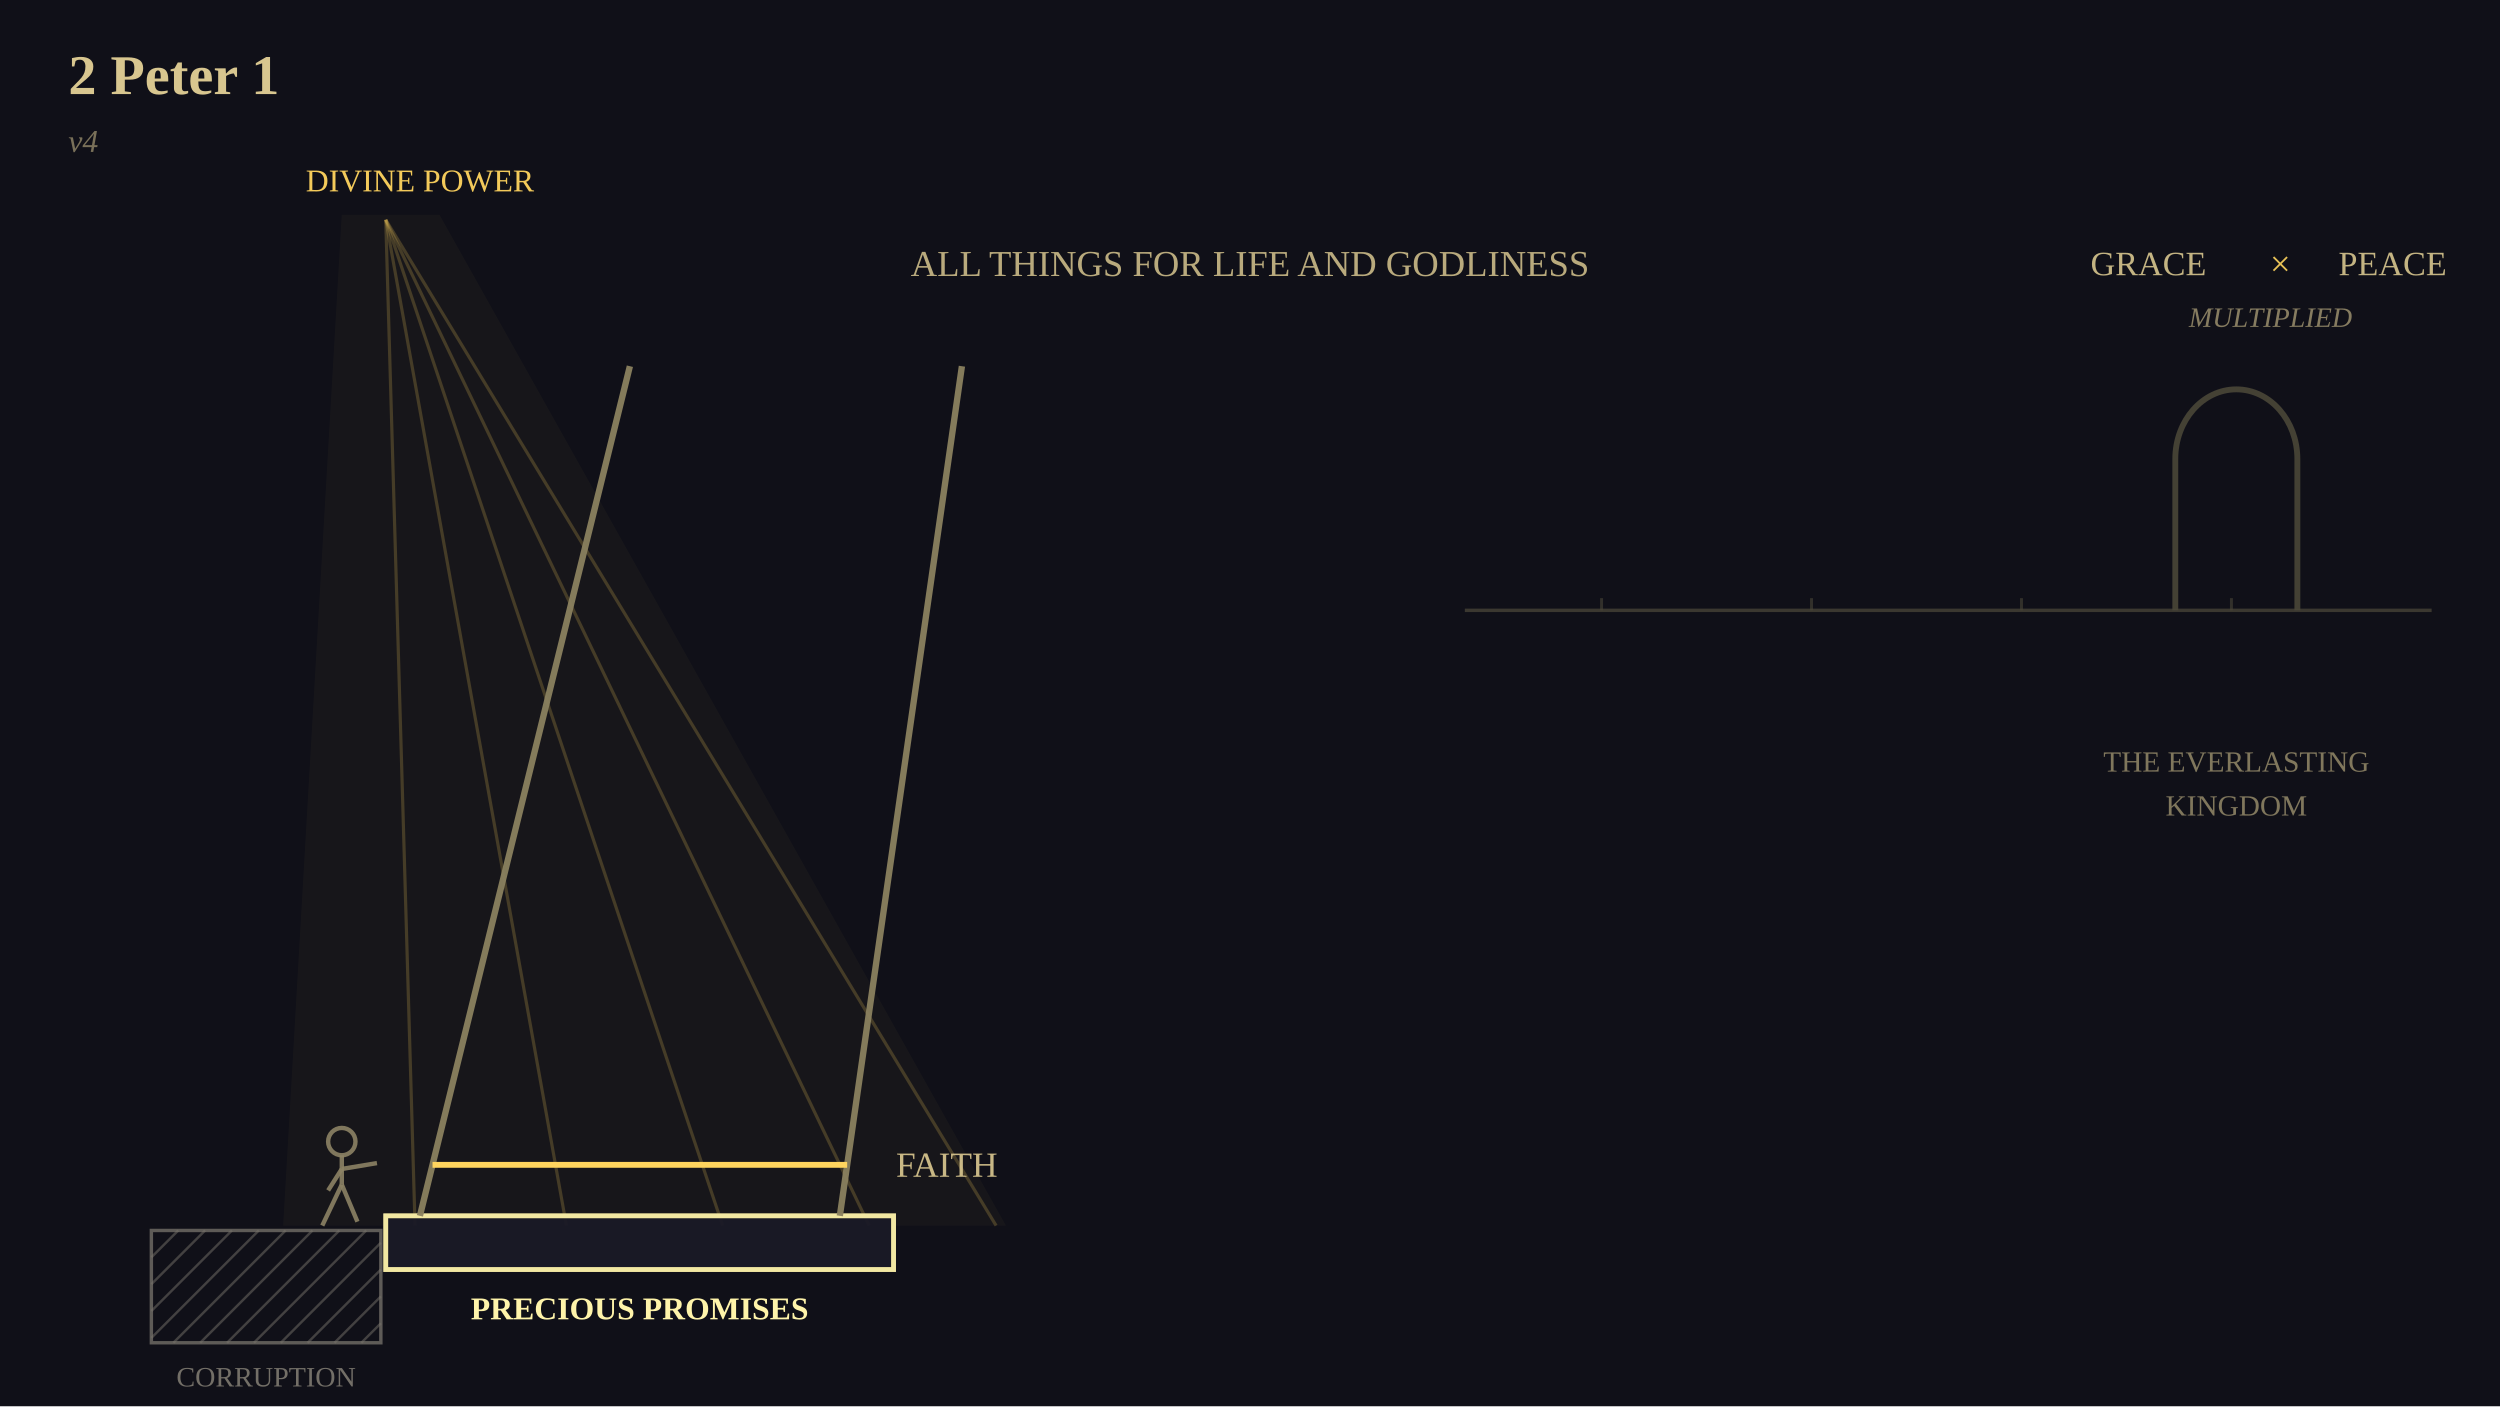
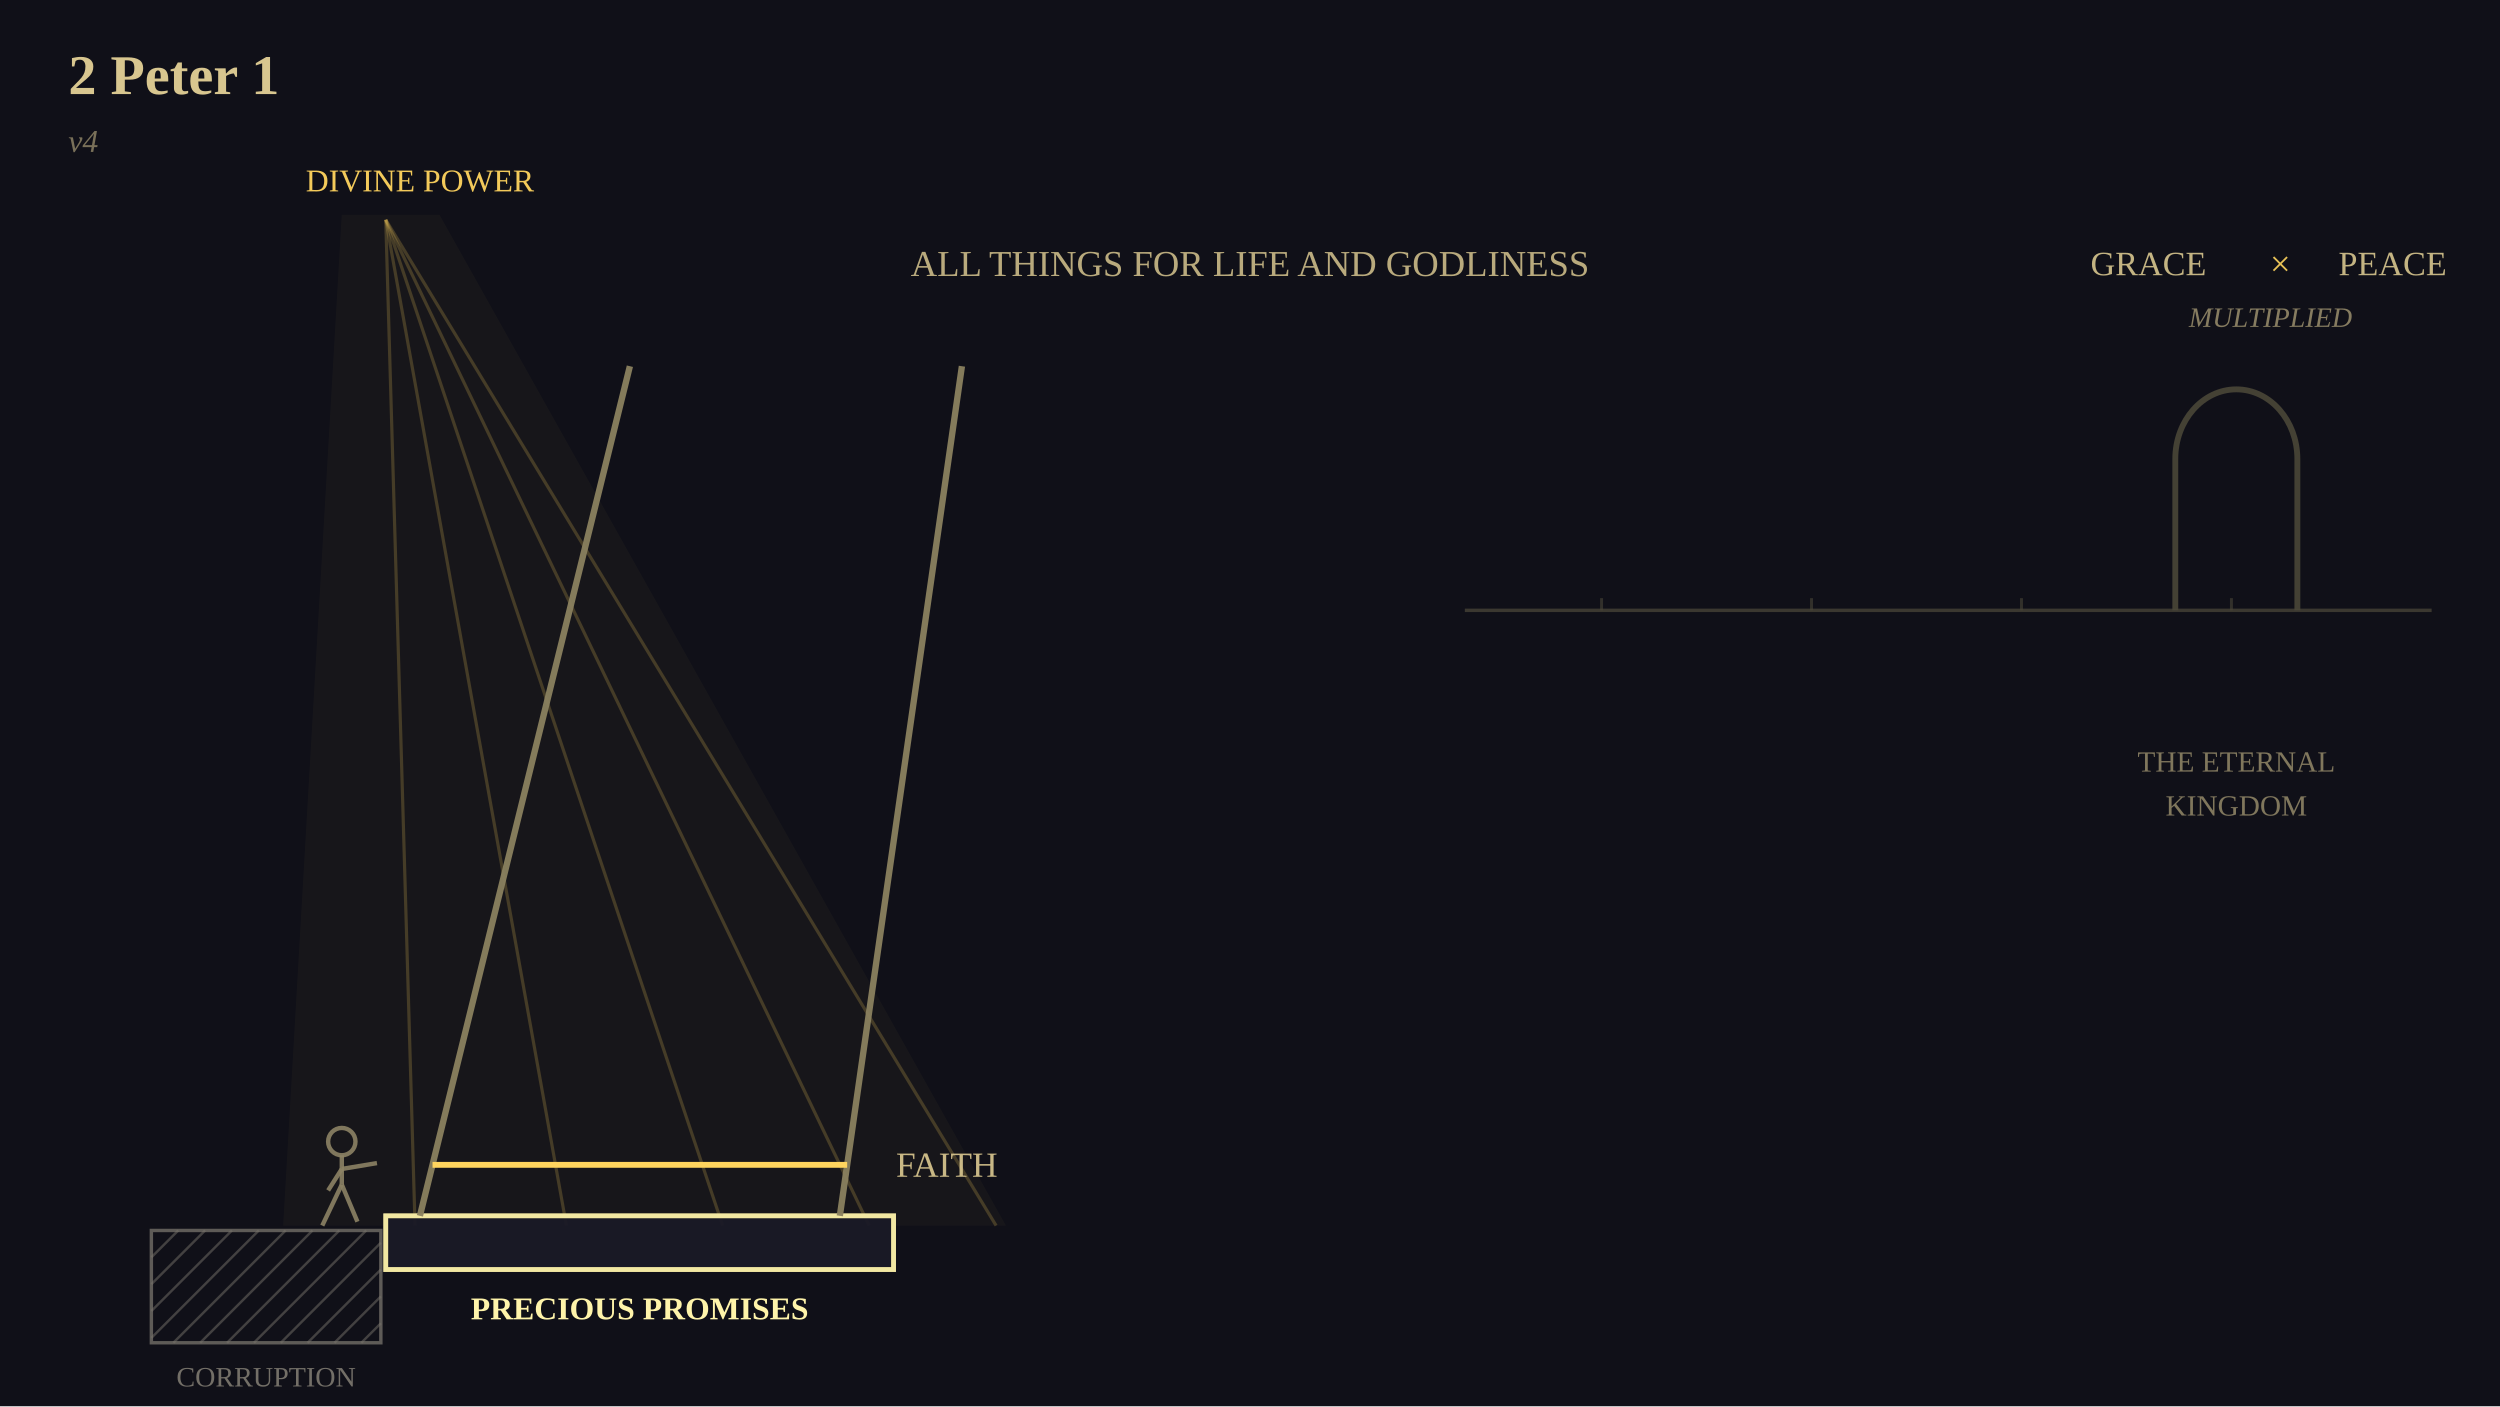
<svg xmlns="http://www.w3.org/2000/svg" viewBox="0 0 1024 576" width="1024" height="576" font-family="Georgia, 'Times New Roman', serif">
  <rect x="0" y="0" width="1024" height="576" fill="rgb(16,16,24)" />
  <text x="28" y="24" font-size="23" text-anchor="start" dominant-baseline="text-before-edge" fill="rgb(216,198,143)" font-family="Georgia, 'Times New Roman', serif" font-weight="bold">2 Peter 1</text>
  <text x="28" y="54" font-size="13" text-anchor="start" dominant-baseline="text-before-edge" fill="rgb(140,130,100)" font-family="Georgia, 'Times New Roman', serif" fill-opacity="0.847" font-style="italic">v4</text>
  <polygon points="140,88 180,88 412,502 116,502" fill="rgb(255,212,94)" stroke="none" fill-opacity="0.035" />
  <line x1="158" y1="90" x2="170" y2="502" stroke="rgb(255,212,94)" stroke-width="1.3" stroke-opacity="0.200" />
  <line x1="158" y1="90" x2="232" y2="502" stroke="rgb(255,212,94)" stroke-width="1.3" stroke-opacity="0.200" />
  <line x1="158" y1="90" x2="296" y2="502" stroke="rgb(255,212,94)" stroke-width="1.3" stroke-opacity="0.200" />
  <line x1="158" y1="90" x2="356" y2="502" stroke="rgb(255,212,94)" stroke-width="1.3" stroke-opacity="0.200" />
  <line x1="158" y1="90" x2="408" y2="502" stroke="rgb(255,212,94)" stroke-width="1.3" stroke-opacity="0.200" />
  <text x="172" y="74" font-size="13" text-anchor="middle" dominant-baseline="central" fill="rgb(255,212,94)" font-family="Georgia, 'Times New Roman', serif" fill-opacity="0.949">DIVINE POWER</text>
  <text x="512" y="108" font-size="15" text-anchor="middle" dominant-baseline="central" fill="rgb(216,198,143)" font-family="Georgia, 'Times New Roman', serif" fill-opacity="0.847">ALL THINGS FOR LIFE AND GODLINESS</text>
  <line x1="62" y1="504" x2="62" y2="504" stroke="rgb(120,116,108)" stroke-width="1" stroke-opacity="0.498" />
  <line x1="73" y1="504" x2="62" y2="515" stroke="rgb(120,116,108)" stroke-width="1" stroke-opacity="0.498" />
  <line x1="84" y1="504" x2="62" y2="526" stroke="rgb(120,116,108)" stroke-width="1" stroke-opacity="0.498" />
  <line x1="95" y1="504" x2="62" y2="537" stroke="rgb(120,116,108)" stroke-width="1" stroke-opacity="0.498" />
  <line x1="106" y1="504" x2="62" y2="548" stroke="rgb(120,116,108)" stroke-width="1" stroke-opacity="0.498" />
  <line x1="117" y1="504" x2="71" y2="550" stroke="rgb(120,116,108)" stroke-width="1" stroke-opacity="0.498" />
  <line x1="128" y1="504" x2="82" y2="550" stroke="rgb(120,116,108)" stroke-width="1" stroke-opacity="0.498" />
  <line x1="139" y1="504" x2="93" y2="550" stroke="rgb(120,116,108)" stroke-width="1" stroke-opacity="0.498" />
  <line x1="150" y1="504" x2="104" y2="550" stroke="rgb(120,116,108)" stroke-width="1" stroke-opacity="0.498" />
  <line x1="156" y1="509" x2="115" y2="550" stroke="rgb(120,116,108)" stroke-width="1" stroke-opacity="0.498" />
  <line x1="156" y1="520" x2="126" y2="550" stroke="rgb(120,116,108)" stroke-width="1" stroke-opacity="0.498" />
  <line x1="156" y1="531" x2="137" y2="550" stroke="rgb(120,116,108)" stroke-width="1" stroke-opacity="0.498" />
  <line x1="156" y1="542" x2="148" y2="550" stroke="rgb(120,116,108)" stroke-width="1" stroke-opacity="0.498" />
  <rect x="62" y="504" width="94" height="46" fill="none" stroke="rgb(120,116,108)" stroke-width="1.4" stroke-opacity="0.749" />
  <text x="109" y="564" font-size="11.5" text-anchor="middle" dominant-baseline="central" fill="rgb(120,116,108)" font-family="Georgia, 'Times New Roman', serif" fill-opacity="0.949">CORRUPTION</text>
  <circle cx="140" cy="467.6" r="5.6" fill="none" stroke="rgb(140,130,100)" stroke-width="1.8" stroke-opacity="0.898" />
  <line x1="140" y1="473.2" x2="140" y2="485.2" stroke="rgb(140,130,100)" stroke-width="1.8" stroke-opacity="0.898" />
  <line x1="140" y1="478.8" x2="134.4" y2="487.6" stroke="rgb(140,130,100)" stroke-width="1.8" stroke-opacity="0.898" />
  <line x1="140" y1="478.8" x2="154.4" y2="476.4" stroke="rgb(140,130,100)" stroke-width="1.8" stroke-opacity="0.898" />
  <line x1="140" y1="485.2" x2="132" y2="502" stroke="rgb(140,130,100)" stroke-width="1.8" stroke-opacity="0.898" />
  <line x1="140" y1="485.2" x2="146.4" y2="500.4" stroke="rgb(140,130,100)" stroke-width="1.8" stroke-opacity="0.898" />
  <rect x="158" y="498" width="208" height="22" fill="rgb(26,26,38)" fill-opacity="0.949" stroke="rgb(138,129,95)" stroke-width="1.8" stroke-opacity="0.949" />
  <text x="262" y="536" font-size="13" text-anchor="middle" dominant-baseline="central" fill="rgb(255,244,170)" font-family="Georgia, 'Times New Roman', serif" font-weight="bold">PRECIOUS PROMISES</text>
  <rect x="158" y="498" width="208" height="22" fill="none" stroke="rgb(255,244,170)" stroke-width="2" stroke-opacity="0.898" />
  <text x="880" y="108" font-size="14" text-anchor="middle" dominant-baseline="central" fill="rgb(216,198,143)" font-family="Georgia, 'Times New Roman', serif" fill-opacity="0.898">GRACE</text>
  <text x="934" y="108" font-size="15" text-anchor="middle" dominant-baseline="central" fill="rgb(255,212,94)" font-family="Georgia, 'Times New Roman', serif" fill-opacity="0.898">×</text>
  <text x="980" y="108" font-size="14" text-anchor="middle" dominant-baseline="central" fill="rgb(216,198,143)" font-family="Georgia, 'Times New Roman', serif" fill-opacity="0.898">PEACE</text>
  <text x="930" y="130" font-size="11.5" text-anchor="middle" dominant-baseline="central" fill="rgb(140,130,100)" font-family="Georgia, 'Times New Roman', serif" fill-opacity="0.949" font-style="italic">MULTIPLIED</text>
  <line x1="172" y1="498" x2="258" y2="150" stroke="rgb(138,129,95)" stroke-width="2.6" stroke-opacity="0.949" />
  <line x1="344" y1="498" x2="394" y2="150" stroke="rgb(138,129,95)" stroke-width="2.6" stroke-opacity="0.949" />
  <line x1="177.16" y1="477.12" x2="347" y2="477.12" stroke="rgb(255,212,94)" stroke-width="2.4" />
  <text x="367" y="477.12" font-size="14.5" text-anchor="start" dominant-baseline="central" fill="rgb(216,198,143)" font-family="Georgia, 'Times New Roman', serif" fill-opacity="0.918">FAITH</text>
  <line x1="600" y1="250" x2="996" y2="250" stroke="rgb(74,70,56)" stroke-width="1.4" stroke-opacity="0.749" />
  <line x1="656" y1="250" x2="656" y2="245" stroke="rgb(74,70,56)" stroke-width="1.2" stroke-opacity="0.600" />
  <line x1="742" y1="250" x2="742" y2="245" stroke="rgb(74,70,56)" stroke-width="1.2" stroke-opacity="0.600" />
  <line x1="828" y1="250" x2="828" y2="245" stroke="rgb(74,70,56)" stroke-width="1.2" stroke-opacity="0.600" />
  <line x1="914" y1="250" x2="914" y2="245" stroke="rgb(74,70,56)" stroke-width="1.2" stroke-opacity="0.600" />
  <line x1="891" y1="250" x2="891" y2="188" stroke="rgb(74,70,56)" stroke-width="2.4" stroke-opacity="0.898" />
  <line x1="941" y1="250" x2="941" y2="188" stroke="rgb(74,70,56)" stroke-width="2.4" stroke-opacity="0.898" />
  <path d="M891.0,188 A25.0,28.52 0 0 1 941.0,188" fill="none" stroke="rgb(74,70,56)" stroke-width="2.4" stroke-opacity="0.898" />
-   <text x="916" y="312" font-size="12" text-anchor="middle" dominant-baseline="central" fill="rgb(140,130,100)" font-family="Georgia, 'Times New Roman', serif" fill-opacity="0.898">THE EVERLASTING</text>
+   <text x="916" y="312" font-size="12" text-anchor="middle" dominant-baseline="central" fill="rgb(140,130,100)" font-family="Georgia, 'Times New Roman', serif" fill-opacity="0.898">THE ETERNAL</text>
  <text x="916" y="330" font-size="12" text-anchor="middle" dominant-baseline="central" fill="rgb(140,130,100)" font-family="Georgia, 'Times New Roman', serif" fill-opacity="0.898">KINGDOM</text>
</svg>
